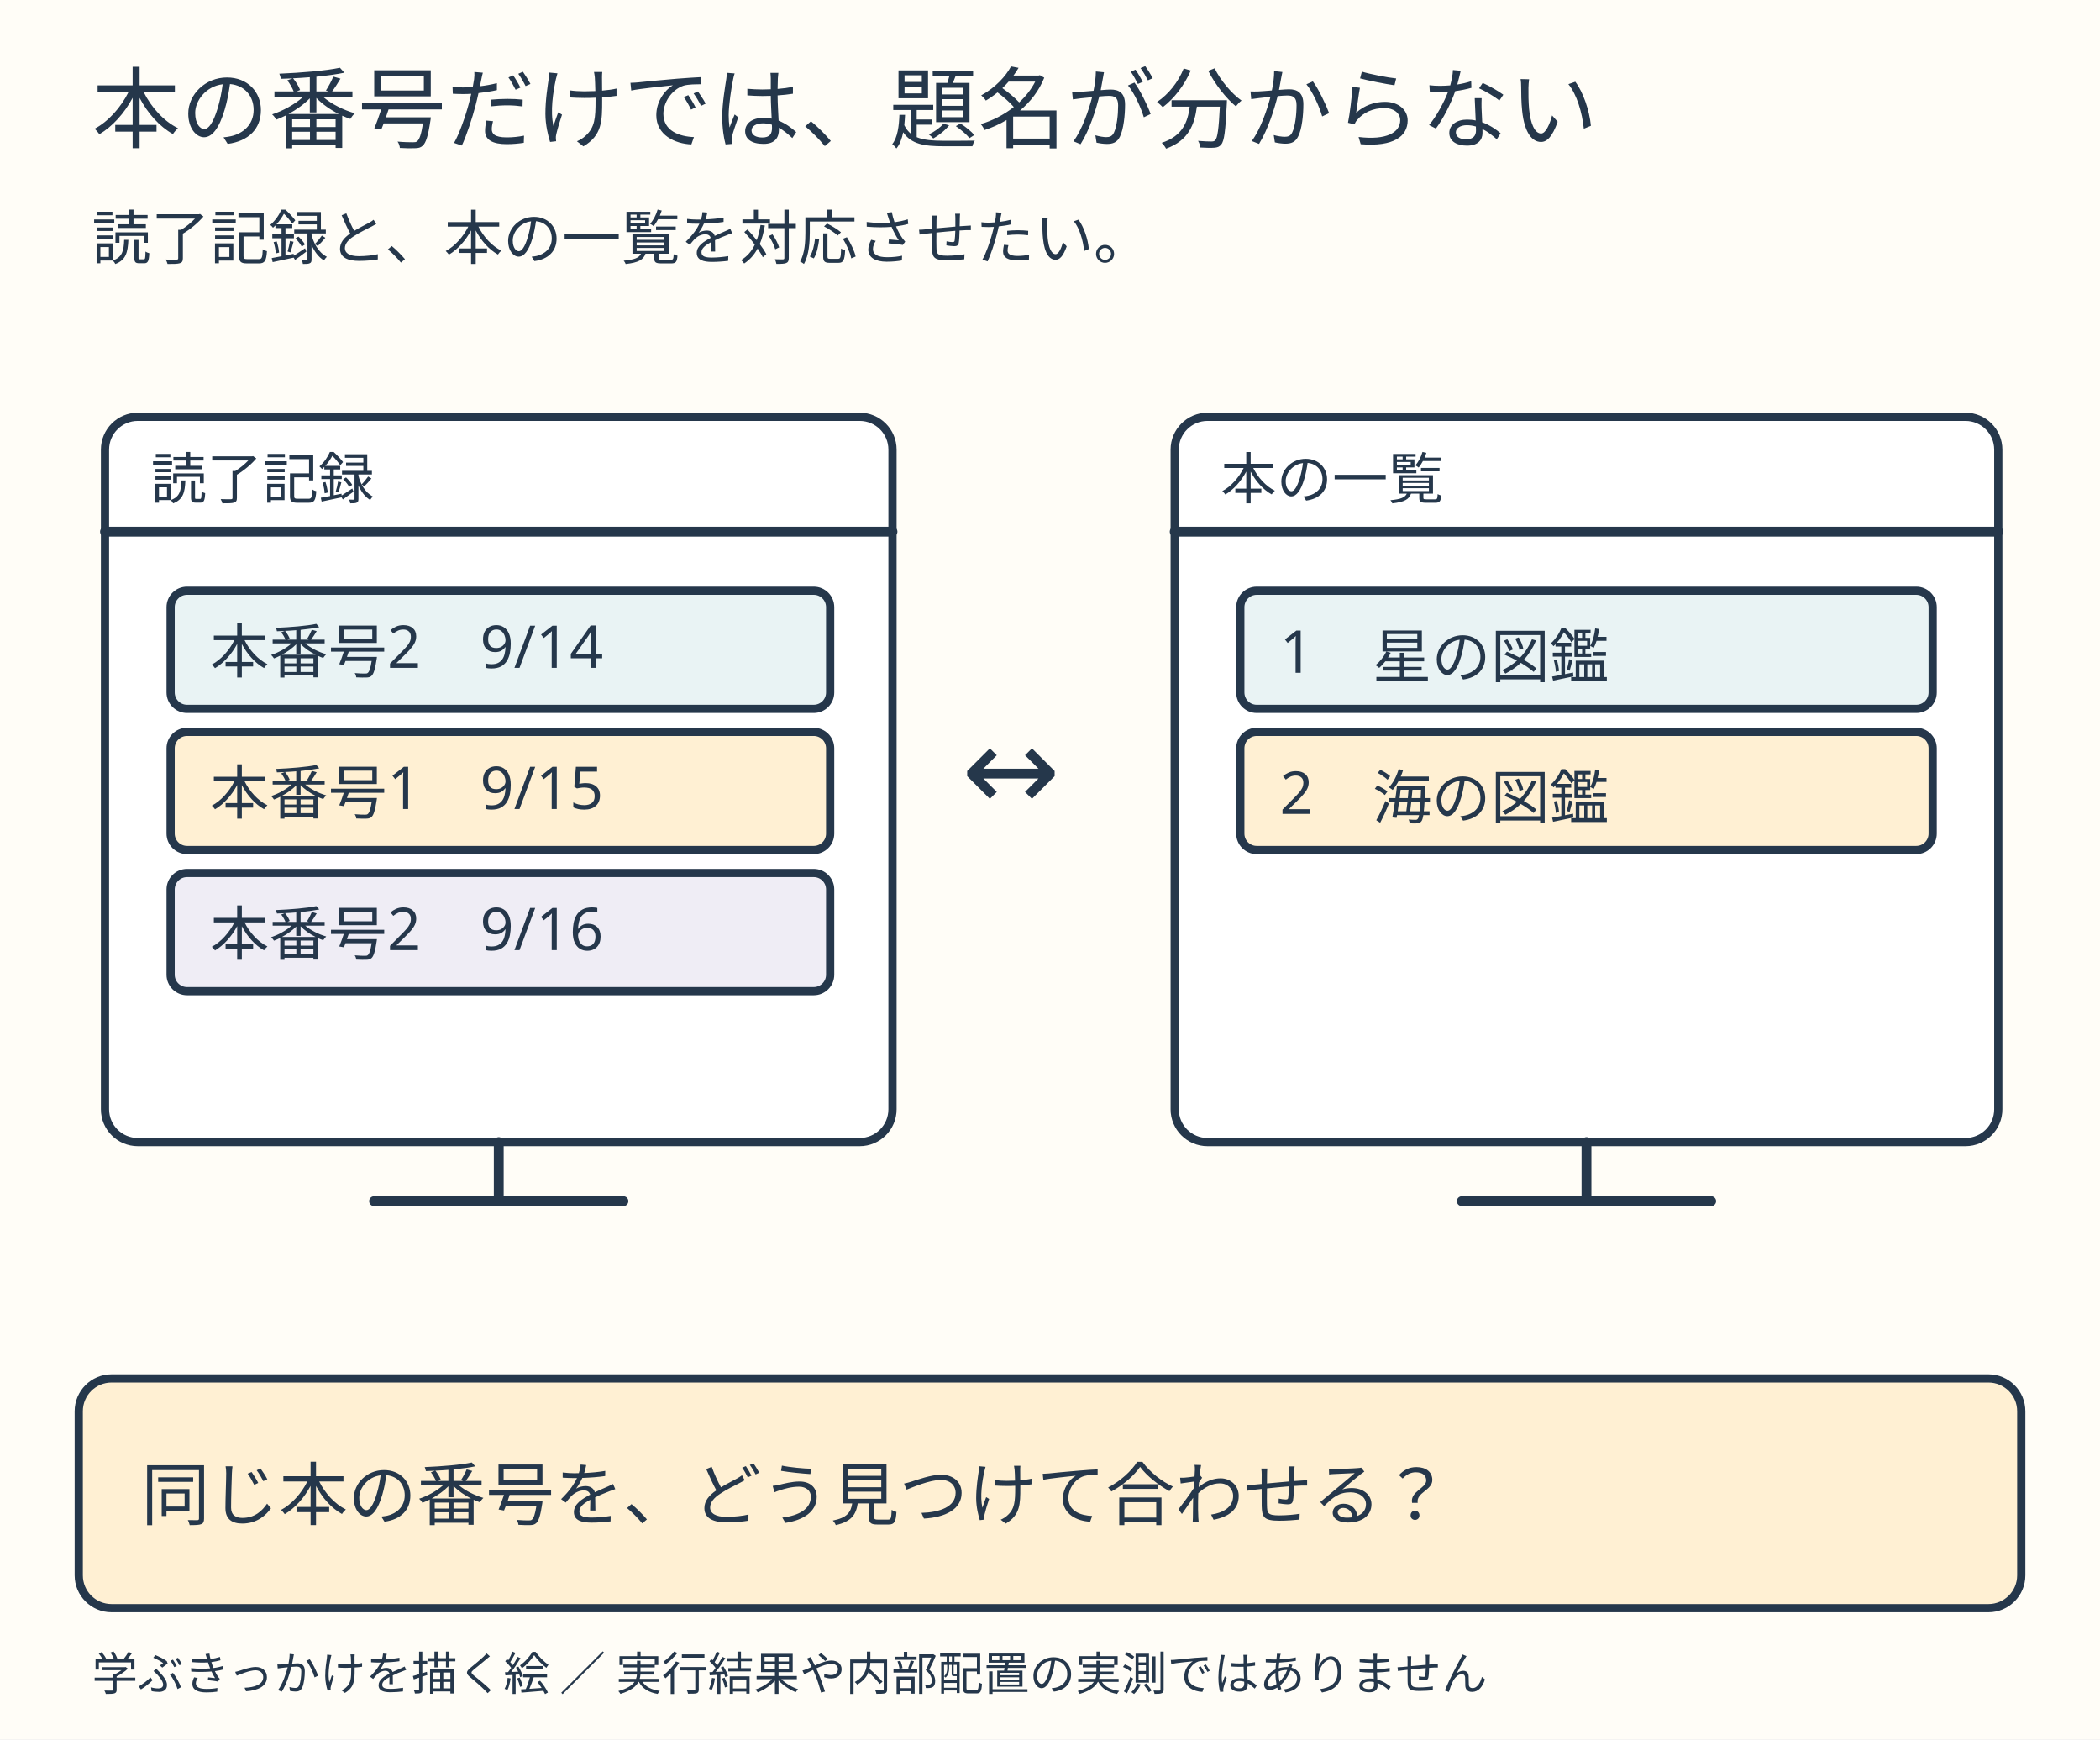
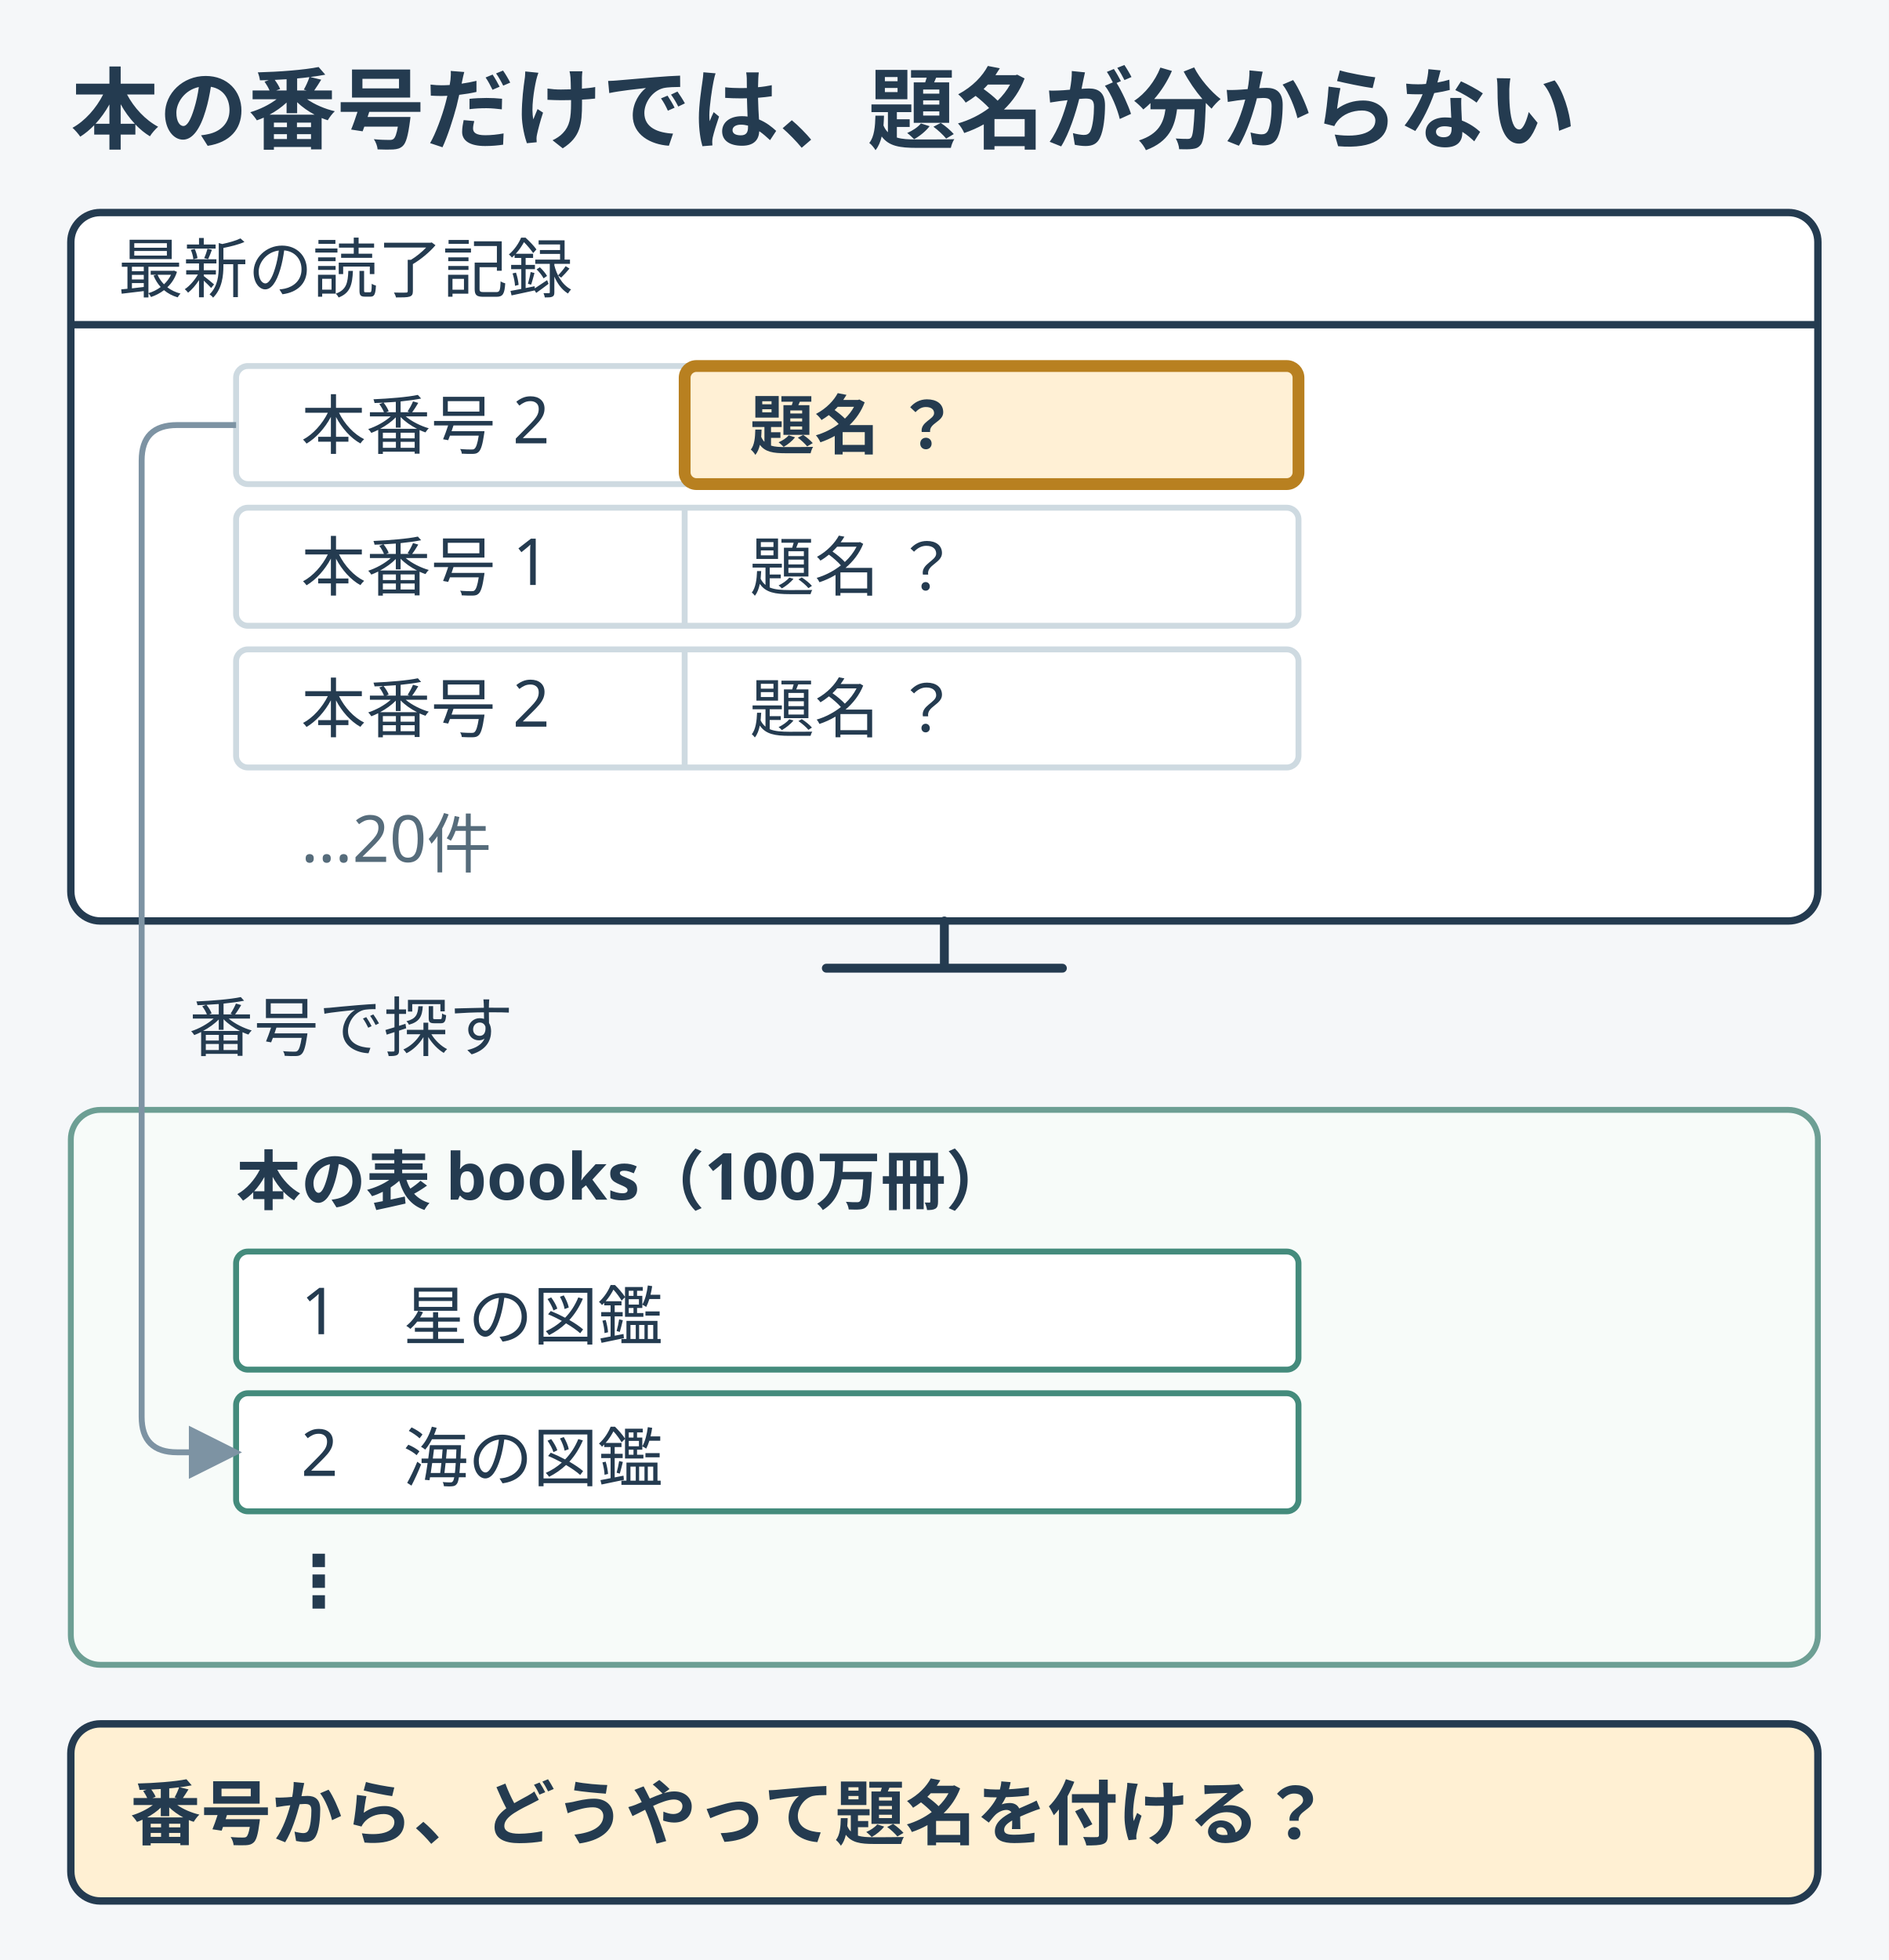
- <svg xmlns="http://www.w3.org/2000/svg" width="640" height="530" viewBox="0 0 640 530" role="img">
-   <style>text{font-family:"Hiragino Sans","Noto Sans JP",sans-serif}</style>
-   <rect width="640" height="530" fill="#fffdf7" />
-   <g id="chapter-scene">
-     <text x="28" y="43" font-size="27" fill="#25374b">本の番号だけでは、題名が分からない</text>
-     <text x="28" y="79" font-size="18" fill="#25374b">読了記録と、本の一覧を対応させたい。</text>
-     <rect x="32" y="127" width="240" height="221" rx="10" fill="white" stroke="#25374b" stroke-width="2.5" />
-     <path d="M32 162 H272" fill="none" stroke="#25374b" stroke-width="3" stroke-linecap="round" stroke-linejoin="round" />
-     <text x="46" y="152" font-size="17" fill="#25374b">読了記録</text>
-     <path d="M152.0 348 v18 m-38 0 h76" fill="none" stroke="#25374b" stroke-width="3" stroke-linecap="round" stroke-linejoin="round" />
-     <rect x="52" y="180" width="201" height="36" rx="5" fill="#e9f3f4" stroke="#25374b" stroke-width="2.5" />
-     <text x="64" y="205" font-size="18" fill="#25374b">本番号2　9/14</text>
-     <rect x="52" y="223" width="201" height="36" rx="5" fill="#fff0d3" stroke="#25374b" stroke-width="2.5" />
-     <text x="64" y="248" font-size="18" fill="#25374b">本番号1　9/15</text>
-     <rect x="52" y="266" width="201" height="36" rx="5" fill="#efedf5" stroke="#25374b" stroke-width="2.5" />
-     <text x="64" y="291" font-size="18" fill="#25374b">本番号2　9/16</text>
-     <rect x="358" y="127" width="251" height="221" rx="10" fill="white" stroke="#25374b" stroke-width="2.5" />
-     <path d="M358 162 H609" fill="none" stroke="#25374b" stroke-width="3" stroke-linecap="round" stroke-linejoin="round" />
-     <text x="372" y="152" font-size="17" fill="#25374b">本の一覧</text>
-     <path d="M483.5 348 v18 m-38 0 h76" fill="none" stroke="#25374b" stroke-width="3" stroke-linecap="round" stroke-linejoin="round" />
-     <rect x="378" y="180" width="211" height="36" rx="5" fill="#e9f3f4" stroke="#25374b" stroke-width="2.5" />
-     <text x="390" y="205" font-size="18" fill="#25374b">1　星の図鑑</text>
-     <rect x="378" y="223" width="211" height="36" rx="5" fill="#fff0d3" stroke="#25374b" stroke-width="2.5" />
-     <text x="390" y="248" font-size="18" fill="#25374b">2　海の図鑑</text>
-     <text x="293" y="247" font-size="36" fill="#25374b">↔</text>
-     <rect x="24" y="420" width="592" height="70" rx="10" fill="#fff0d3" stroke="#25374b" stroke-width="2.5" />
-     <text x="43" y="463" font-size="21" fill="#25374b">同じ本の番号を、どう見つけて合わせる？</text>
-     <text x="28" y="515" font-size="14" fill="#25374b">学ぶきっかけを描く絵 ／ 実行結果や内部配置の実測ではありません</text>
+ <svg xmlns="http://www.w3.org/2000/svg" width="640" height="664" viewBox="0 0 640 664" role="img" aria-labelledby="title">
+   <defs>
+     <marker id="flow" markerWidth="10" markerHeight="10" refX="9" refY="5" orient="auto">
+       <path d="M0 0L10 5L0 10z" fill="#277b74" />
+     </marker>
+     <marker id="req" markerWidth="10" markerHeight="10" refX="9" refY="5" orient="auto">
+       <path d="M0 0L10 5L0 10" fill="none" stroke="#945e11" stroke-width="2" />
+     </marker>
+     <marker id="ref" markerWidth="9" markerHeight="9" refX="8" refY="4.5" orient="auto">
+       <path d="M0 0L9 4.5L0 9z" fill="#7d93a3" />
+     </marker>
+   </defs>
+   <style>
+ text{font-family:"Hiragino Sans","Noto Sans JP",sans-serif;font-size:24px;fill:#243b50}
+ .h{font-size:30px;font-weight:700}.b{font-weight:700}.s{font-size:22px}.m{font-size:22px;fill:#566c7b}
+ .mono{font-family:ui-monospace,Menlo,monospace;font-size:22px}.tag{font-size:22px;font-weight:700;fill:#fff}
+ .teal{fill:#176e65}.brown{fill:#945e11}.real{fill:#176e65}.model{fill:#566c7b}
+ .panel{fill:#fff;stroke:#cedae1;stroke-width:2}.node{fill:#ecf2f8;stroke:#56738a;stroke-width:2}
+ .row{fill:#fff;stroke:#448b7c;stroke-width:2}.match{fill:#fff;stroke:#176e65;stroke-width:4}
+ .page{fill:#f7fbf9;stroke:#6d9f94;stroke-width:2}.ipage{fill:#f4f6f8;stroke:#6b7f8e;stroke-width:2}
+ .band{fill:#d5dde3;stroke:#92a7b5;stroke-width:2}.skip{fill:none;stroke:#b5c2cc;stroke-width:2;stroke-dasharray:6 5}
+ .hot{fill:#fff0d5;stroke:#b88020;stroke-width:4}.ghost{fill:#f5f7f9;stroke:#b5c2cc;stroke-width:2;stroke-dasharray:6 5}
+ .flow{fill:none;stroke:#277b74;stroke-width:3;marker-end:url(#flow)}.req{fill:none;stroke:#945e11;stroke-width:3;stroke-dasharray:8 6;marker-end:url(#req)}
+ .ref{fill:none;stroke:#7d93a3;stroke-width:2;marker-end:url(#ref)}.step{fill:#fff;stroke:#243b50;stroke-width:2.5}
+ .spine{fill:#e9f3f4;stroke:#243b50;stroke-width:1.5}
+   </style>
+   <rect width="640" height="664" fill="#f5f7f9" />
+   <text x="24" y="48" class="h">本の番号だけでは、題名が分からない</text>
+   <g id="screen">
+     <rect x="24" y="72" width="592" height="240" rx="10" fill="#fff" stroke="#243b50" stroke-width="2.5" />
+     <path d="M24 110 H616" fill="none" stroke="#243b50" stroke-width="2.5" />
+     <text x="40" y="99" class="s">最新の読了記録</text>
+     <g id="record-1">
+       <rect x="80" y="124" width="360" height="40" rx="4" class="panel" />
+       <text x="102" y="152" class="s">本番号 2</text>
+       <rect x="232" y="124" width="208" height="40" rx="4" class="hot" />
+       <text x="254" y="152" class="s b">題名 ？</text>
+     </g>
+     <g id="record-2">
+       <rect x="80" y="172" width="360" height="40" rx="4" class="panel" />
+       <path d="M232 172 V212" fill="none" stroke="#cedae1" stroke-width="2" />
+       <text x="102" y="200" class="s">本番号 1</text>
+       <text x="254" y="200" class="s">題名 ？</text>
+     </g>
+     <g id="record-3">
+       <rect x="80" y="220" width="360" height="40" rx="4" class="panel" />
+       <path d="M232 220 V260" fill="none" stroke="#cedae1" stroke-width="2" />
+       <text x="102" y="248" class="s">本番号 2</text>
+       <text x="254" y="248" class="s">題名 ？</text>
+     </g>
+     <text x="102" y="292" class="m">…20件</text>
+     <path d="M320 312 V328 M280 328 H360" fill="none" stroke="#243b50" stroke-width="3" stroke-linecap="round" />
  </g>
+   <g id="books">
+     <rect x="24" y="376" width="592" height="188" rx="10" class="page" />
+     <text x="80" y="408" class="s b">本の表 books（100万冊）</text>
+     <rect x="80" y="424" width="360" height="40" rx="4" class="row" />
+     <text x="102" y="452" class="s">1　星の図鑑</text>
+     <rect x="80" y="472" width="360" height="40" rx="4" class="row" />
+     <text x="102" y="500" class="s">2　海の図鑑</text>
+     <text x="108" y="544" text-anchor="middle" class="b">⋮</text>
+   </g>
+   <g id="lookup">
+     <path d="M80 144 H60 Q48 144 48 156 V480 Q48 492 60 492 H80" class="ref" />
+     <text x="64" y="356" class="s">番号で探す</text>
+   </g>
+   <rect x="24" y="584" width="592" height="60" rx="10" fill="#fff0d3" stroke="#243b50" stroke-width="2.5" />
+   <text x="44" y="623" class="b">番号から、どうやって題名を付ける？</text>
</svg>
